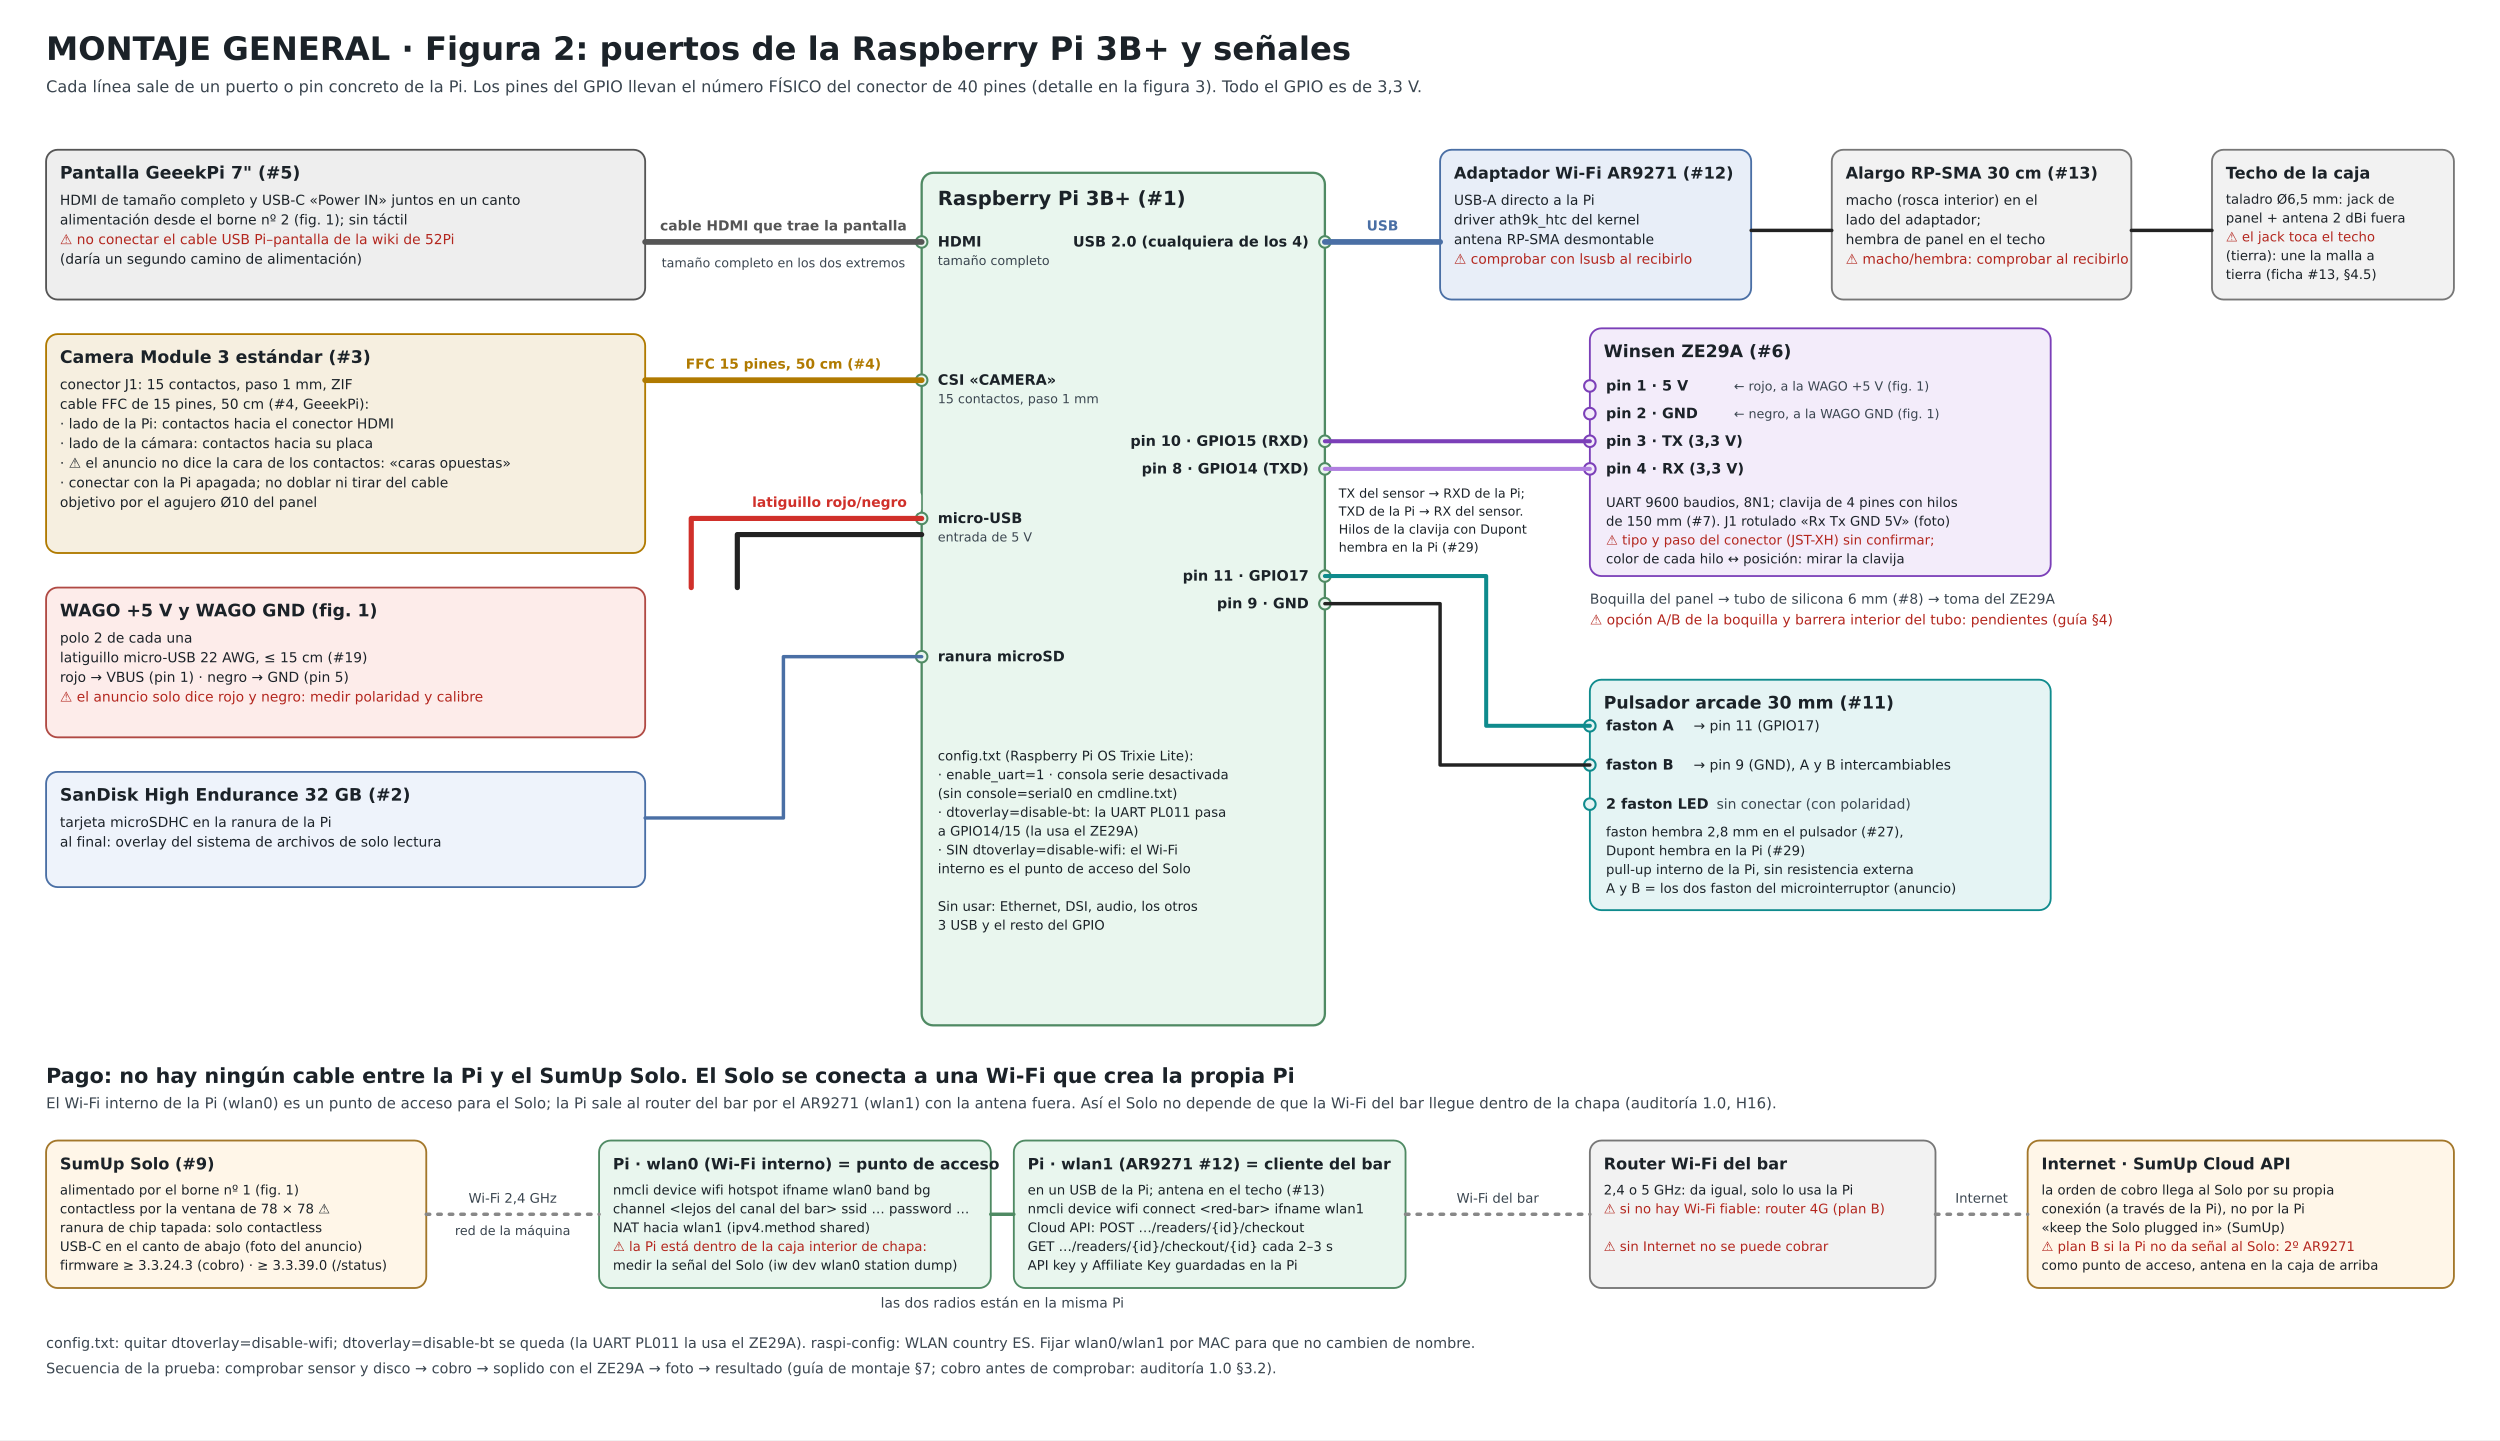
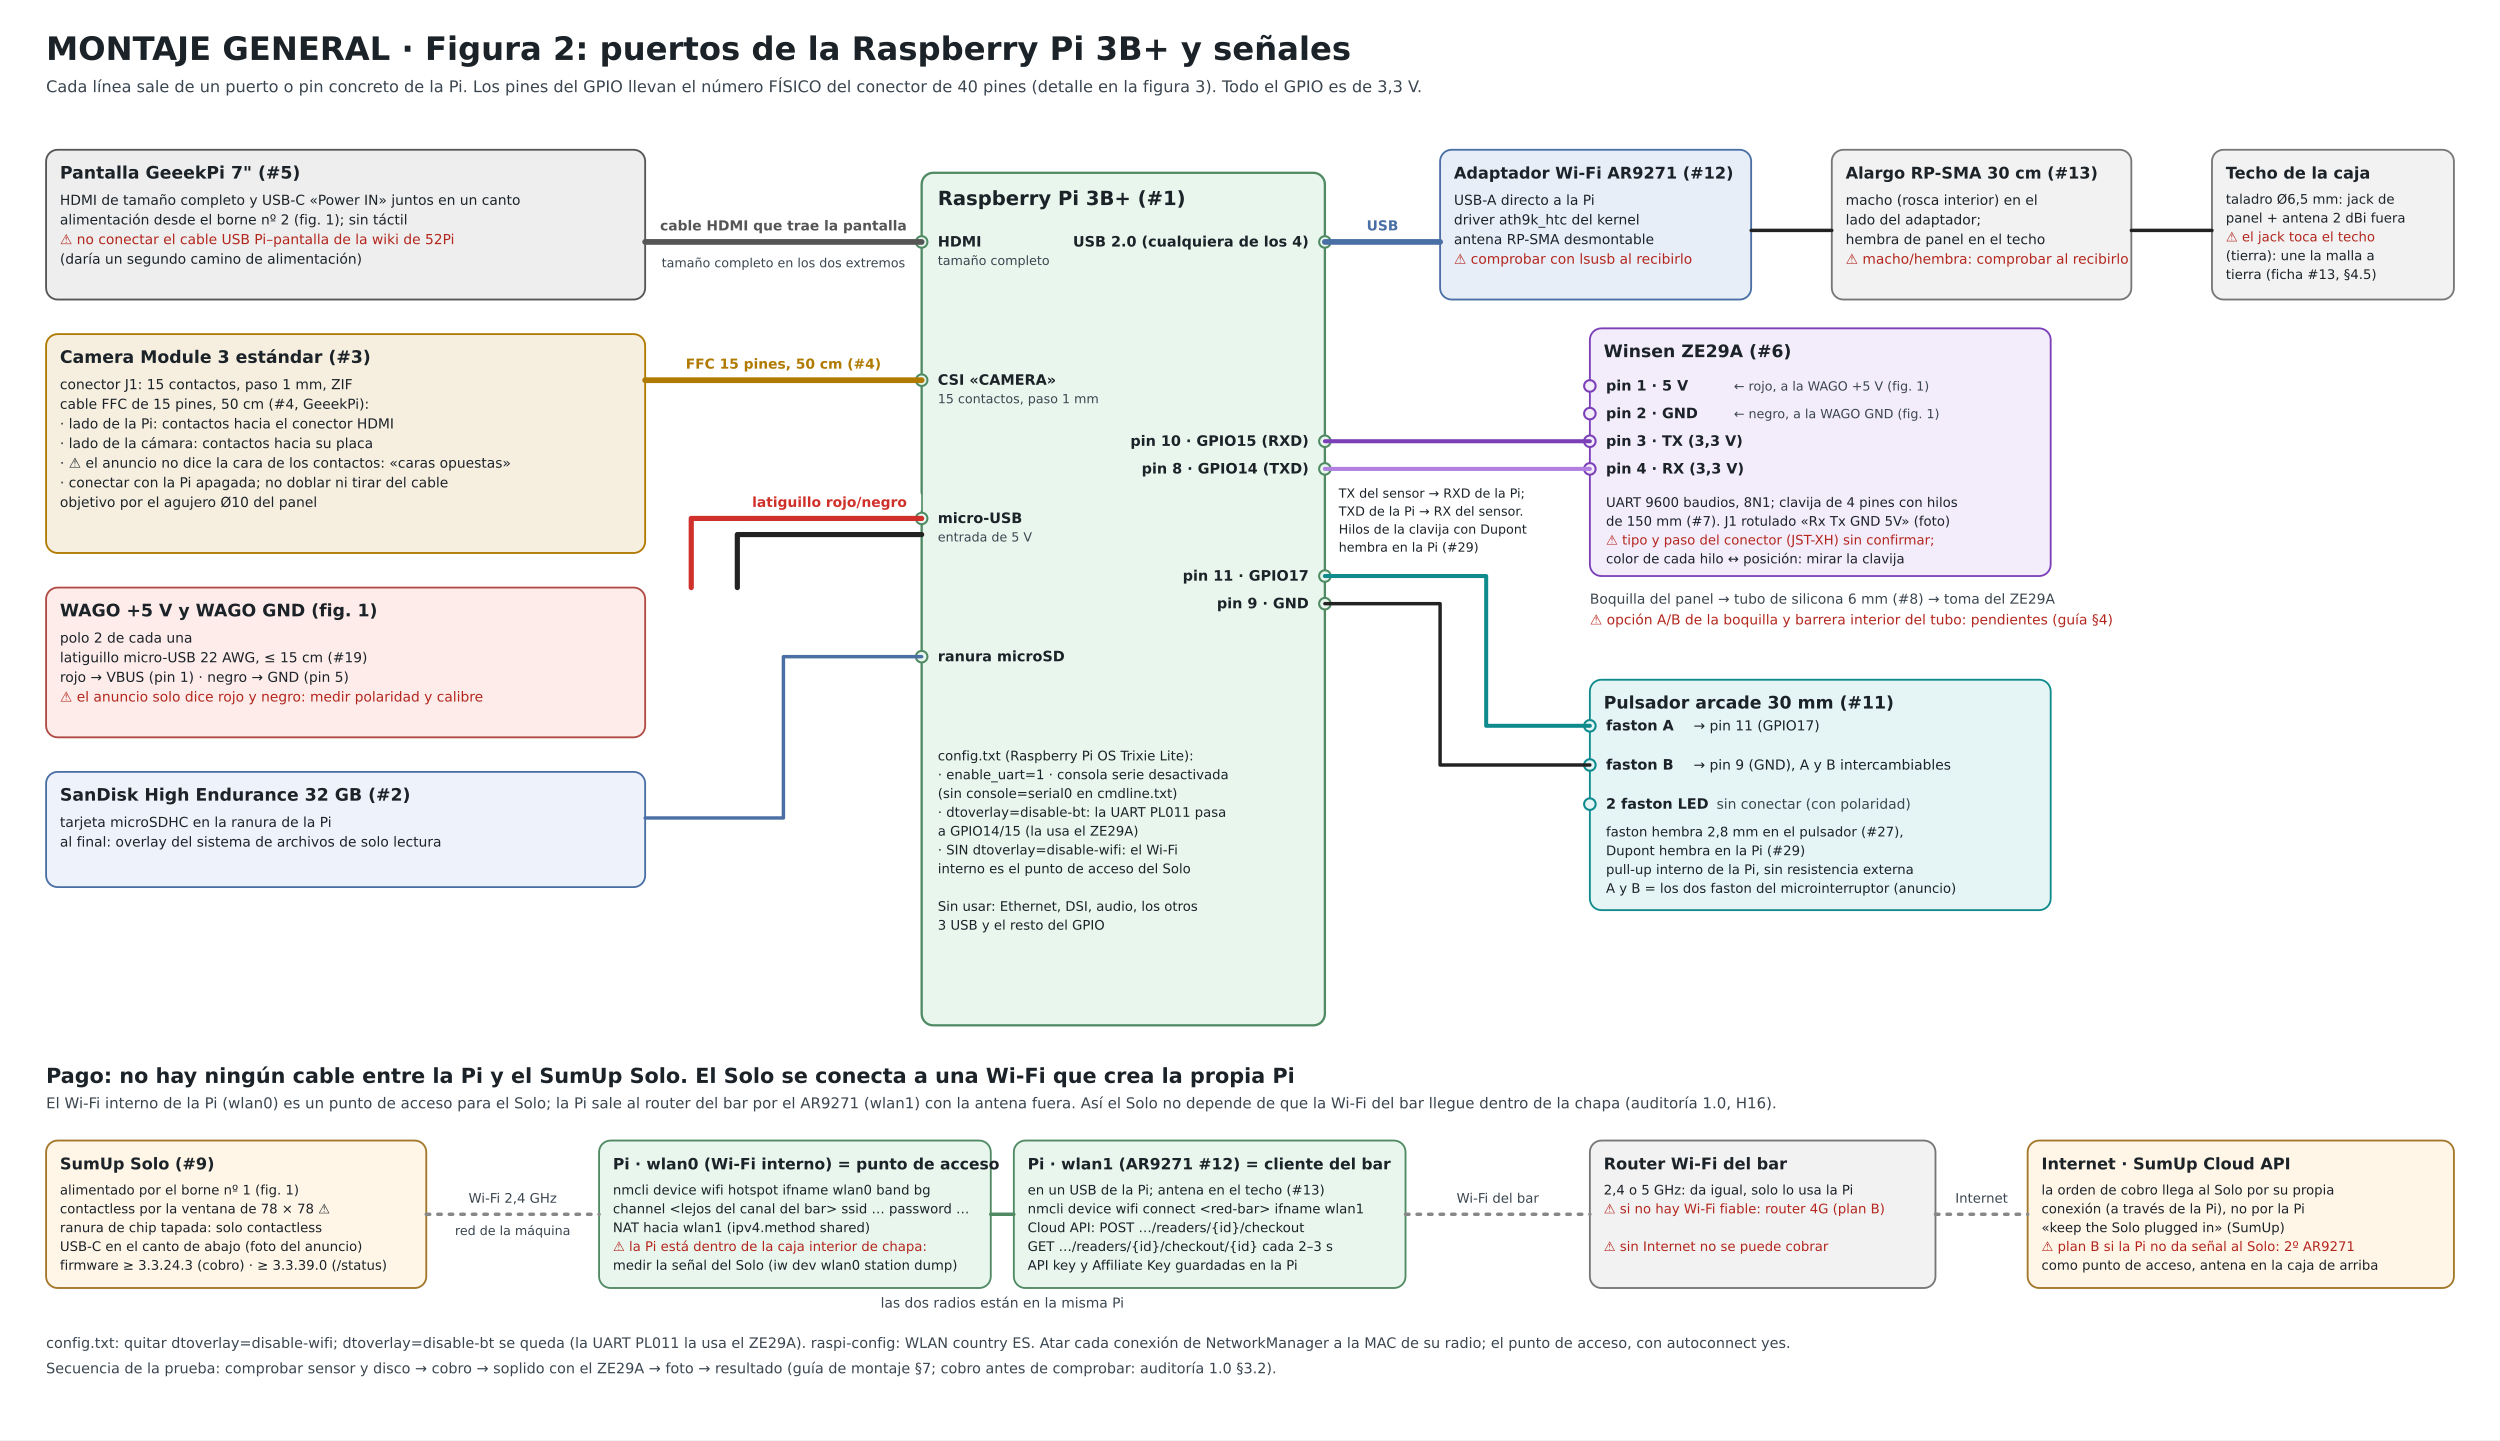
<svg xmlns="http://www.w3.org/2000/svg" width="2170" height="1250" viewBox="0 0 2170 1250">
  <rect x="0" y="0" width="2170" height="1250" fill="#ffffff" />
  <text x="40" y="52" font-family="'DejaVu Sans', Verdana, 'Segoe UI', Helvetica, Arial, sans-serif" font-size="28" font-weight="bold" text-anchor="start" fill="#1b2228">MONTAJE GENERAL · Figura 2: puertos de la Raspberry Pi 3B+ y señales</text>
  <text x="40" y="80" font-family="'DejaVu Sans', Verdana, 'Segoe UI', Helvetica, Arial, sans-serif" font-size="14" font-weight="normal" text-anchor="start" fill="#3a454f">Cada línea sale de un puerto o pin concreto de la Pi. Los pines del GPIO llevan el número FÍSICO del conector de 40 pines (detalle en la figura 3). Todo el GPIO es de 3,3 V.</text>
  <rect x="800" y="150" width="350" height="740" rx="10" fill="#e9f6ee" stroke="#4f8a63" stroke-width="2" />
  <text x="814" y="178" font-family="'DejaVu Sans', Verdana, 'Segoe UI', Helvetica, Arial, sans-serif" font-size="17" font-weight="bold" text-anchor="start" fill="#1b2228">Raspberry Pi 3B+ (#1)</text>
  <circle cx="800" cy="210" r="5" fill="#e9f6ee" stroke="#4f8a63" stroke-width="1.8" />
  <text x="814" y="214" font-family="'DejaVu Sans', Verdana, 'Segoe UI', Helvetica, Arial, sans-serif" font-size="12.5" font-weight="bold" text-anchor="start" fill="#1b2228">HDMI</text>
  <text x="814" y="230" font-family="'DejaVu Sans', Verdana, 'Segoe UI', Helvetica, Arial, sans-serif" font-size="11" font-weight="normal" text-anchor="start" fill="#3a454f">tamaño completo</text>
  <circle cx="800" cy="330" r="5" fill="#e9f6ee" stroke="#4f8a63" stroke-width="1.8" />
  <text x="814" y="334" font-family="'DejaVu Sans', Verdana, 'Segoe UI', Helvetica, Arial, sans-serif" font-size="12.5" font-weight="bold" text-anchor="start" fill="#1b2228">CSI «CAMERA»</text>
  <text x="814" y="350" font-family="'DejaVu Sans', Verdana, 'Segoe UI', Helvetica, Arial, sans-serif" font-size="11" font-weight="normal" text-anchor="start" fill="#3a454f">15 contactos, paso 1 mm</text>
  <circle cx="800" cy="450" r="5" fill="#e9f6ee" stroke="#4f8a63" stroke-width="1.8" />
  <text x="814" y="454" font-family="'DejaVu Sans', Verdana, 'Segoe UI', Helvetica, Arial, sans-serif" font-size="12.5" font-weight="bold" text-anchor="start" fill="#1b2228">micro-USB</text>
  <text x="814" y="470" font-family="'DejaVu Sans', Verdana, 'Segoe UI', Helvetica, Arial, sans-serif" font-size="11" font-weight="normal" text-anchor="start" fill="#3a454f">entrada de 5 V</text>
  <circle cx="800" cy="570" r="5" fill="#e9f6ee" stroke="#4f8a63" stroke-width="1.8" />
  <text x="814" y="574" font-family="'DejaVu Sans', Verdana, 'Segoe UI', Helvetica, Arial, sans-serif" font-size="12.5" font-weight="bold" text-anchor="start" fill="#1b2228">ranura microSD</text>
  <circle cx="1150" cy="210" r="5" fill="#e9f6ee" stroke="#4f8a63" stroke-width="1.8" />
  <text x="1136" y="214" font-family="'DejaVu Sans', Verdana, 'Segoe UI', Helvetica, Arial, sans-serif" font-size="12.5" font-weight="bold" text-anchor="end" fill="#1b2228">USB 2.0 (cualquiera de los 4)</text>
  <circle cx="1150" cy="383" r="5" fill="#e9f6ee" stroke="#4f8a63" stroke-width="1.8" />
  <text x="1136" y="387" font-family="'DejaVu Sans', Verdana, 'Segoe UI', Helvetica, Arial, sans-serif" font-size="12.5" font-weight="bold" text-anchor="end" fill="#1b2228">pin 10 · GPIO15 (RXD)</text>
  <circle cx="1150" cy="407" r="5" fill="#e9f6ee" stroke="#4f8a63" stroke-width="1.8" />
  <text x="1136" y="411" font-family="'DejaVu Sans', Verdana, 'Segoe UI', Helvetica, Arial, sans-serif" font-size="12.5" font-weight="bold" text-anchor="end" fill="#1b2228">pin 8 · GPIO14 (TXD)</text>
  <circle cx="1150" cy="500" r="5" fill="#e9f6ee" stroke="#4f8a63" stroke-width="1.8" />
  <text x="1136" y="504" font-family="'DejaVu Sans', Verdana, 'Segoe UI', Helvetica, Arial, sans-serif" font-size="12.5" font-weight="bold" text-anchor="end" fill="#1b2228">pin 11 · GPIO17</text>
  <circle cx="1150" cy="524" r="5" fill="#e9f6ee" stroke="#4f8a63" stroke-width="1.8" />
  <text x="1136" y="528" font-family="'DejaVu Sans', Verdana, 'Segoe UI', Helvetica, Arial, sans-serif" font-size="12.5" font-weight="bold" text-anchor="end" fill="#1b2228">pin 9 · GND</text>
  <text x="814" y="660.0" font-family="'DejaVu Sans', Verdana, 'Segoe UI', Helvetica, Arial, sans-serif" font-size="11.5" font-weight="normal" text-anchor="start" fill="#1b2228">config.txt (Raspberry Pi OS Trixie Lite):</text>
  <text x="814" y="676.33" font-family="'DejaVu Sans', Verdana, 'Segoe UI', Helvetica, Arial, sans-serif" font-size="11.5" font-weight="normal" text-anchor="start" fill="#1b2228">· enable_uart=1 · consola serie desactivada</text>
  <text x="814" y="692.66" font-family="'DejaVu Sans', Verdana, 'Segoe UI', Helvetica, Arial, sans-serif" font-size="11.5" font-weight="normal" text-anchor="start" fill="#1b2228">  (sin console=serial0 en cmdline.txt)</text>
  <text x="814" y="708.99" font-family="'DejaVu Sans', Verdana, 'Segoe UI', Helvetica, Arial, sans-serif" font-size="11.5" font-weight="normal" text-anchor="start" fill="#1b2228">· dtoverlay=disable-bt: la UART PL011 pasa</text>
  <text x="814" y="725.32" font-family="'DejaVu Sans', Verdana, 'Segoe UI', Helvetica, Arial, sans-serif" font-size="11.5" font-weight="normal" text-anchor="start" fill="#1b2228">  a GPIO14/15 (la usa el ZE29A)</text>
  <text x="814" y="741.65" font-family="'DejaVu Sans', Verdana, 'Segoe UI', Helvetica, Arial, sans-serif" font-size="11.5" font-weight="normal" text-anchor="start" fill="#1b2228">· SIN dtoverlay=disable-wifi: el Wi-Fi</text>
  <text x="814" y="757.98" font-family="'DejaVu Sans', Verdana, 'Segoe UI', Helvetica, Arial, sans-serif" font-size="11.5" font-weight="normal" text-anchor="start" fill="#1b2228">  interno es el punto de acceso del Solo</text>
  <text x="814" y="774.31" font-family="'DejaVu Sans', Verdana, 'Segoe UI', Helvetica, Arial, sans-serif" font-size="11.5" font-weight="normal" text-anchor="start" fill="#1b2228" />
  <text x="814" y="790.64" font-family="'DejaVu Sans', Verdana, 'Segoe UI', Helvetica, Arial, sans-serif" font-size="11.5" font-weight="normal" text-anchor="start" fill="#1b2228">Sin usar: Ethernet, DSI, audio, los otros</text>
  <text x="814" y="806.97" font-family="'DejaVu Sans', Verdana, 'Segoe UI', Helvetica, Arial, sans-serif" font-size="11.5" font-weight="normal" text-anchor="start" fill="#1b2228">3 USB y el resto del GPIO</text>
  <rect x="40" y="130" width="520" height="130" rx="10" fill="#eeeeee" stroke="#555555" stroke-width="1.6" />
  <text x="52" y="155" font-family="'DejaVu Sans', Verdana, 'Segoe UI', Helvetica, Arial, sans-serif" font-size="15" font-weight="bold" text-anchor="start" fill="#1b2228">Pantalla GeeekPi 7" (#5)</text>
  <text x="52" y="177.8" font-family="'DejaVu Sans', Verdana, 'Segoe UI', Helvetica, Arial, sans-serif" font-size="12" font-weight="normal" text-anchor="start" fill="#1b2228">HDMI de tamaño completo y USB-C «Power IN» juntos en un canto</text>
  <text x="52" y="194.84" font-family="'DejaVu Sans', Verdana, 'Segoe UI', Helvetica, Arial, sans-serif" font-size="12" font-weight="normal" text-anchor="start" fill="#1b2228">alimentación desde el borne nº 2 (fig. 1); sin táctil</text>
  <text x="52" y="211.88" font-family="'DejaVu Sans', Verdana, 'Segoe UI', Helvetica, Arial, sans-serif" font-size="12" font-weight="normal" text-anchor="start" fill="#b3261e">⚠ no conectar el cable USB Pi–pantalla de la wiki de 52Pi</text>
  <text x="52" y="228.92" font-family="'DejaVu Sans', Verdana, 'Segoe UI', Helvetica, Arial, sans-serif" font-size="12" font-weight="normal" text-anchor="start" fill="#1b2228">(daría un segundo camino de alimentación)</text>
  <path d="M560,210 L800,210" fill="none" stroke="#555555" stroke-width="5" stroke-linejoin="round" stroke-linecap="round" />
  <rect x="564.4" y="187.0" width="231.2" height="18" fill="#ffffff" opacity="0.92" rx="3" />
  <text x="680" y="200" font-family="'DejaVu Sans', Verdana, 'Segoe UI', Helvetica, Arial, sans-serif" font-size="12" font-weight="bold" text-anchor="middle" fill="#555555">cable HDMI que trae la pantalla</text>
  <text x="680" y="232" font-family="'DejaVu Sans', Verdana, 'Segoe UI', Helvetica, Arial, sans-serif" font-size="11" font-weight="normal" text-anchor="middle" fill="#3a454f">tamaño completo en los dos extremos</text>
  <rect x="40" y="290" width="520" height="190" rx="10" fill="#f6efe0" stroke="#b07a00" stroke-width="1.6" />
  <text x="52" y="315" font-family="'DejaVu Sans', Verdana, 'Segoe UI', Helvetica, Arial, sans-serif" font-size="15" font-weight="bold" text-anchor="start" fill="#1b2228">Camera Module 3 estándar (#3)</text>
  <text x="52" y="337.8" font-family="'DejaVu Sans', Verdana, 'Segoe UI', Helvetica, Arial, sans-serif" font-size="12" font-weight="normal" text-anchor="start" fill="#1b2228">conector J1: 15 contactos, paso 1 mm, ZIF</text>
  <text x="52" y="354.84" font-family="'DejaVu Sans', Verdana, 'Segoe UI', Helvetica, Arial, sans-serif" font-size="12" font-weight="normal" text-anchor="start" fill="#1b2228">cable FFC de 15 pines, 50 cm (#4, GeeekPi):</text>
  <text x="52" y="371.88" font-family="'DejaVu Sans', Verdana, 'Segoe UI', Helvetica, Arial, sans-serif" font-size="12" font-weight="normal" text-anchor="start" fill="#1b2228">· lado de la Pi: contactos hacia el conector HDMI</text>
  <text x="52" y="388.92" font-family="'DejaVu Sans', Verdana, 'Segoe UI', Helvetica, Arial, sans-serif" font-size="12" font-weight="normal" text-anchor="start" fill="#1b2228">· lado de la cámara: contactos hacia su placa</text>
  <text x="52" y="405.96" font-family="'DejaVu Sans', Verdana, 'Segoe UI', Helvetica, Arial, sans-serif" font-size="12" font-weight="normal" text-anchor="start" fill="#1b2228">· ⚠ el anuncio no dice la cara de los contactos: «caras opuestas»</text>
  <text x="52" y="423.0" font-family="'DejaVu Sans', Verdana, 'Segoe UI', Helvetica, Arial, sans-serif" font-size="12" font-weight="normal" text-anchor="start" fill="#1b2228">· conectar con la Pi apagada; no doblar ni tirar del cable</text>
  <text x="52" y="440.04" font-family="'DejaVu Sans', Verdana, 'Segoe UI', Helvetica, Arial, sans-serif" font-size="12" font-weight="normal" text-anchor="start" fill="#1b2228">objetivo por el agujero Ø10 del panel</text>
  <path d="M560,330 L800,330" fill="none" stroke="#b07a00" stroke-width="5" stroke-linejoin="round" stroke-linecap="round" />
  <rect x="589.6" y="307.0" width="180.8" height="18" fill="#ffffff" opacity="0.92" rx="3" />
  <text x="680" y="320" font-family="'DejaVu Sans', Verdana, 'Segoe UI', Helvetica, Arial, sans-serif" font-size="12" font-weight="bold" text-anchor="middle" fill="#b07a00">FFC 15 pines, 50 cm (#4)</text>
  <rect x="40" y="510" width="520" height="130" rx="10" fill="#fdecea" stroke="#b04a44" stroke-width="1.6" />
  <text x="52" y="535" font-family="'DejaVu Sans', Verdana, 'Segoe UI', Helvetica, Arial, sans-serif" font-size="15" font-weight="bold" text-anchor="start" fill="#1b2228">WAGO +5 V y WAGO GND (fig. 1)</text>
  <text x="52" y="557.8" font-family="'DejaVu Sans', Verdana, 'Segoe UI', Helvetica, Arial, sans-serif" font-size="12" font-weight="normal" text-anchor="start" fill="#1b2228">polo 2 de cada una</text>
  <text x="52" y="574.84" font-family="'DejaVu Sans', Verdana, 'Segoe UI', Helvetica, Arial, sans-serif" font-size="12" font-weight="normal" text-anchor="start" fill="#1b2228">latiguillo micro-USB 22 AWG, ≤ 15 cm (#19)</text>
  <text x="52" y="591.88" font-family="'DejaVu Sans', Verdana, 'Segoe UI', Helvetica, Arial, sans-serif" font-size="12" font-weight="normal" text-anchor="start" fill="#1b2228">rojo → VBUS (pin 1) · negro → GND (pin 5)</text>
  <text x="52" y="608.92" font-family="'DejaVu Sans', Verdana, 'Segoe UI', Helvetica, Arial, sans-serif" font-size="12" font-weight="normal" text-anchor="start" fill="#b3261e">⚠ el anuncio solo dice rojo y negro: medir polaridad y calibre</text>
  <path d="M600,510 L600,450 L800,450" fill="none" stroke="#d0302a" stroke-width="4.5" stroke-linejoin="round" stroke-linecap="round" />
  <path d="M640,510 L640,464 L800,464" fill="none" stroke="#222222" stroke-width="4.5" stroke-linejoin="round" stroke-linecap="round" />
  <rect x="640.4" y="427.0" width="159.2" height="18" fill="#ffffff" opacity="0.92" rx="3" />
  <text x="720" y="440" font-family="'DejaVu Sans', Verdana, 'Segoe UI', Helvetica, Arial, sans-serif" font-size="12" font-weight="bold" text-anchor="middle" fill="#d0302a">latiguillo rojo/negro</text>
  <rect x="40" y="670" width="520" height="100" rx="10" fill="#eef3fb" stroke="#4a6fa5" stroke-width="1.6" />
  <text x="52" y="695" font-family="'DejaVu Sans', Verdana, 'Segoe UI', Helvetica, Arial, sans-serif" font-size="15" font-weight="bold" text-anchor="start" fill="#1b2228">SanDisk High Endurance 32 GB (#2)</text>
  <text x="52" y="717.8" font-family="'DejaVu Sans', Verdana, 'Segoe UI', Helvetica, Arial, sans-serif" font-size="12" font-weight="normal" text-anchor="start" fill="#1b2228">tarjeta microSDHC en la ranura de la Pi</text>
  <text x="52" y="734.84" font-family="'DejaVu Sans', Verdana, 'Segoe UI', Helvetica, Arial, sans-serif" font-size="12" font-weight="normal" text-anchor="start" fill="#1b2228">al final: overlay del sistema de archivos de solo lectura</text>
  <path d="M560,710 L680,710 L680,570 L800,570" fill="none" stroke="#4a6fa5" stroke-width="3" stroke-linejoin="round" stroke-linecap="round" />
  <rect x="1250" y="130" width="270" height="130" rx="10" fill="#e8eef8" stroke="#4a6fa5" stroke-width="1.6" />
  <text x="1262" y="155" font-family="'DejaVu Sans', Verdana, 'Segoe UI', Helvetica, Arial, sans-serif" font-size="14" font-weight="bold" text-anchor="start" fill="#1b2228">Adaptador Wi-Fi AR9271 (#12)</text>
  <text x="1262" y="177.8" font-family="'DejaVu Sans', Verdana, 'Segoe UI', Helvetica, Arial, sans-serif" font-size="12" font-weight="normal" text-anchor="start" fill="#1b2228">USB-A directo a la Pi</text>
  <text x="1262" y="194.84" font-family="'DejaVu Sans', Verdana, 'Segoe UI', Helvetica, Arial, sans-serif" font-size="12" font-weight="normal" text-anchor="start" fill="#1b2228">driver ath9k_htc del kernel</text>
  <text x="1262" y="211.88" font-family="'DejaVu Sans', Verdana, 'Segoe UI', Helvetica, Arial, sans-serif" font-size="12" font-weight="normal" text-anchor="start" fill="#1b2228">antena RP-SMA desmontable</text>
  <text x="1262" y="228.92" font-family="'DejaVu Sans', Verdana, 'Segoe UI', Helvetica, Arial, sans-serif" font-size="12" font-weight="normal" text-anchor="start" fill="#b3261e">⚠ comprobar con lsusb al recibirlo</text>
  <path d="M1150,210 L1250,210" fill="none" stroke="#4a6fa5" stroke-width="5" stroke-linejoin="round" stroke-linecap="round" />
  <rect x="1185.2" y="187.0" width="29.6" height="18" fill="#ffffff" opacity="0.92" rx="3" />
  <text x="1200" y="200" font-family="'DejaVu Sans', Verdana, 'Segoe UI', Helvetica, Arial, sans-serif" font-size="12" font-weight="bold" text-anchor="middle" fill="#4a6fa5">USB</text>
  <rect x="1590" y="130" width="260" height="130" rx="10" fill="#f2f2f2" stroke="#777777" stroke-width="1.6" />
  <text x="1602" y="155" font-family="'DejaVu Sans', Verdana, 'Segoe UI', Helvetica, Arial, sans-serif" font-size="14" font-weight="bold" text-anchor="start" fill="#1b2228">Alargo RP-SMA 30 cm (#13)</text>
  <text x="1602" y="177.8" font-family="'DejaVu Sans', Verdana, 'Segoe UI', Helvetica, Arial, sans-serif" font-size="12" font-weight="normal" text-anchor="start" fill="#1b2228">macho (rosca interior) en el</text>
  <text x="1602" y="194.84" font-family="'DejaVu Sans', Verdana, 'Segoe UI', Helvetica, Arial, sans-serif" font-size="12" font-weight="normal" text-anchor="start" fill="#1b2228">lado del adaptador;</text>
  <text x="1602" y="211.88" font-family="'DejaVu Sans', Verdana, 'Segoe UI', Helvetica, Arial, sans-serif" font-size="12" font-weight="normal" text-anchor="start" fill="#1b2228">hembra de panel en el techo</text>
  <text x="1602" y="228.92" font-family="'DejaVu Sans', Verdana, 'Segoe UI', Helvetica, Arial, sans-serif" font-size="12" font-weight="normal" text-anchor="start" fill="#b3261e">⚠ macho/hembra: comprobar al recibirlo</text>
  <path d="M1520,200 L1590,200" fill="none" stroke="#222222" stroke-width="3" stroke-linejoin="round" stroke-linecap="round" />
  <rect x="1920" y="130" width="210" height="130" rx="10" fill="#f2f2f2" stroke="#777777" stroke-width="1.6" />
  <text x="1932" y="155" font-family="'DejaVu Sans', Verdana, 'Segoe UI', Helvetica, Arial, sans-serif" font-size="14" font-weight="bold" text-anchor="start" fill="#1b2228">Techo de la caja</text>
  <text x="1932" y="176.85" font-family="'DejaVu Sans', Verdana, 'Segoe UI', Helvetica, Arial, sans-serif" font-size="11.5" font-weight="normal" text-anchor="start" fill="#1b2228">taladro Ø6,5 mm: jack de</text>
  <text x="1932" y="193.18" font-family="'DejaVu Sans', Verdana, 'Segoe UI', Helvetica, Arial, sans-serif" font-size="11.5" font-weight="normal" text-anchor="start" fill="#1b2228">panel + antena 2 dBi fuera</text>
  <text x="1932" y="209.51" font-family="'DejaVu Sans', Verdana, 'Segoe UI', Helvetica, Arial, sans-serif" font-size="11.5" font-weight="normal" text-anchor="start" fill="#b3261e">⚠ el jack toca el techo</text>
  <text x="1932" y="225.84" font-family="'DejaVu Sans', Verdana, 'Segoe UI', Helvetica, Arial, sans-serif" font-size="11.5" font-weight="normal" text-anchor="start" fill="#1b2228">(tierra): une la malla a</text>
  <text x="1932" y="242.17" font-family="'DejaVu Sans', Verdana, 'Segoe UI', Helvetica, Arial, sans-serif" font-size="11.5" font-weight="normal" text-anchor="start" fill="#1b2228">tierra (ficha #13, §4.5)</text>
  <path d="M1850,200 L1920,200" fill="none" stroke="#222222" stroke-width="3" stroke-linejoin="round" stroke-linecap="round" />
  <rect x="1380" y="285" width="400" height="215" rx="10" fill="#f3ecfa" stroke="#7b3fb8" stroke-width="1.6" />
  <text x="1392" y="310" font-family="'DejaVu Sans', Verdana, 'Segoe UI', Helvetica, Arial, sans-serif" font-size="15" font-weight="bold" text-anchor="start" fill="#1b2228">Winsen ZE29A (#6)</text>
  <circle cx="1380" cy="335" r="5" fill="#f3ecfa" stroke="#7b3fb8" stroke-width="1.8" />
  <text x="1394" y="339" font-family="'DejaVu Sans', Verdana, 'Segoe UI', Helvetica, Arial, sans-serif" font-size="12.5" font-weight="bold" text-anchor="start" fill="#1b2228">pin 1 · 5 V</text>
  <text x="1505" y="339" font-family="'DejaVu Sans', Verdana, 'Segoe UI', Helvetica, Arial, sans-serif" font-size="11" font-weight="normal" text-anchor="start" fill="#3a454f">← rojo, a la WAGO +5 V (fig. 1)</text>
  <circle cx="1380" cy="359" r="5" fill="#f3ecfa" stroke="#7b3fb8" stroke-width="1.8" />
  <text x="1394" y="363" font-family="'DejaVu Sans', Verdana, 'Segoe UI', Helvetica, Arial, sans-serif" font-size="12.5" font-weight="bold" text-anchor="start" fill="#1b2228">pin 2 · GND</text>
  <text x="1505" y="363" font-family="'DejaVu Sans', Verdana, 'Segoe UI', Helvetica, Arial, sans-serif" font-size="11" font-weight="normal" text-anchor="start" fill="#3a454f">← negro, a la WAGO GND (fig. 1)</text>
  <circle cx="1380" cy="383" r="5" fill="#f3ecfa" stroke="#7b3fb8" stroke-width="1.8" />
  <text x="1394" y="387" font-family="'DejaVu Sans', Verdana, 'Segoe UI', Helvetica, Arial, sans-serif" font-size="12.5" font-weight="bold" text-anchor="start" fill="#1b2228">pin 3 · TX (3,3 V)</text>
  <circle cx="1380" cy="407" r="5" fill="#f3ecfa" stroke="#7b3fb8" stroke-width="1.8" />
  <text x="1394" y="411" font-family="'DejaVu Sans', Verdana, 'Segoe UI', Helvetica, Arial, sans-serif" font-size="12.5" font-weight="bold" text-anchor="start" fill="#1b2228">pin 4 · RX (3,3 V)</text>
  <text x="1394" y="440.0" font-family="'DejaVu Sans', Verdana, 'Segoe UI', Helvetica, Arial, sans-serif" font-size="11.5" font-weight="normal" text-anchor="start" fill="#1b2228">UART 9600 baudios, 8N1; clavija de 4 pines con hilos</text>
  <text x="1394" y="456.33" font-family="'DejaVu Sans', Verdana, 'Segoe UI', Helvetica, Arial, sans-serif" font-size="11.5" font-weight="normal" text-anchor="start" fill="#1b2228">de 150 mm (#7). J1 rotulado «Rx Tx GND 5V» (foto)</text>
  <text x="1394" y="472.66" font-family="'DejaVu Sans', Verdana, 'Segoe UI', Helvetica, Arial, sans-serif" font-size="11.5" font-weight="normal" text-anchor="start" fill="#b3261e">⚠ tipo y paso del conector (JST-XH) sin confirmar;</text>
  <text x="1394" y="488.99" font-family="'DejaVu Sans', Verdana, 'Segoe UI', Helvetica, Arial, sans-serif" font-size="11.5" font-weight="normal" text-anchor="start" fill="#1b2228">color de cada hilo ↔ posición: mirar la clavija</text>
  <path d="M1150,383 L1380,383" fill="none" stroke="#7b3fb8" stroke-width="3.5" stroke-linejoin="round" stroke-linecap="round" />
  <path d="M1150,407 L1380,407" fill="none" stroke="#b07fe0" stroke-width="3.5" stroke-linejoin="round" stroke-linecap="round" />
  <text x="1162" y="432.0" font-family="'DejaVu Sans', Verdana, 'Segoe UI', Helvetica, Arial, sans-serif" font-size="11" font-weight="normal" text-anchor="start" fill="#1b2228">TX del sensor → RXD de la Pi;</text>
  <text x="1162" y="447.62" font-family="'DejaVu Sans', Verdana, 'Segoe UI', Helvetica, Arial, sans-serif" font-size="11" font-weight="normal" text-anchor="start" fill="#1b2228">TXD de la Pi → RX del sensor.</text>
  <text x="1162" y="463.24" font-family="'DejaVu Sans', Verdana, 'Segoe UI', Helvetica, Arial, sans-serif" font-size="11" font-weight="normal" text-anchor="start" fill="#1b2228">Hilos de la clavija con Dupont</text>
  <text x="1162" y="478.86" font-family="'DejaVu Sans', Verdana, 'Segoe UI', Helvetica, Arial, sans-serif" font-size="11" font-weight="normal" text-anchor="start" fill="#1b2228">hembra en la Pi (#29)</text>
  <text x="1380" y="524" font-family="'DejaVu Sans', Verdana, 'Segoe UI', Helvetica, Arial, sans-serif" font-size="12" font-weight="normal" text-anchor="start" fill="#3a454f">Boquilla del panel → tubo de silicona 6 mm (#8) → toma del ZE29A</text>
  <text x="1380" y="542" font-family="'DejaVu Sans', Verdana, 'Segoe UI', Helvetica, Arial, sans-serif" font-size="12" font-weight="normal" text-anchor="start" fill="#b3261e">⚠ opción A/B de la boquilla y barrera interior del tubo: pendientes (guía §4)</text>
  <rect x="1380" y="590" width="400" height="200" rx="10" fill="#e5f4f4" stroke="#0f8b8d" stroke-width="1.6" />
  <text x="1392" y="615" font-family="'DejaVu Sans', Verdana, 'Segoe UI', Helvetica, Arial, sans-serif" font-size="15" font-weight="bold" text-anchor="start" fill="#1b2228">Pulsador arcade 30 mm (#11)</text>
  <circle cx="1380" cy="630" r="5" fill="#e5f4f4" stroke="#0f8b8d" stroke-width="1.8" />
  <text x="1394" y="634" font-family="'DejaVu Sans', Verdana, 'Segoe UI', Helvetica, Arial, sans-serif" font-size="12.5" font-weight="bold" text-anchor="start" fill="#1b2228">faston A</text>
  <circle cx="1380" cy="664" r="5" fill="#e5f4f4" stroke="#0f8b8d" stroke-width="1.8" />
  <text x="1394" y="668" font-family="'DejaVu Sans', Verdana, 'Segoe UI', Helvetica, Arial, sans-serif" font-size="12.5" font-weight="bold" text-anchor="start" fill="#1b2228">faston B</text>
  <circle cx="1380" cy="698" r="5" fill="#e5f4f4" stroke="#0f8b8d" stroke-width="1.8" />
  <text x="1394" y="702" font-family="'DejaVu Sans', Verdana, 'Segoe UI', Helvetica, Arial, sans-serif" font-size="12.5" font-weight="bold" text-anchor="start" fill="#1b2228">2 faston LED</text>
  <text x="1470" y="634" font-family="'DejaVu Sans', Verdana, 'Segoe UI', Helvetica, Arial, sans-serif" font-size="12" font-weight="normal" text-anchor="start" fill="#1b2228">→ pin 11 (GPIO17)</text>
  <text x="1470" y="668" font-family="'DejaVu Sans', Verdana, 'Segoe UI', Helvetica, Arial, sans-serif" font-size="12" font-weight="normal" text-anchor="start" fill="#1b2228">→ pin 9 (GND), A y B intercambiables</text>
  <text x="1490" y="702" font-family="'DejaVu Sans', Verdana, 'Segoe UI', Helvetica, Arial, sans-serif" font-size="12" font-weight="normal" text-anchor="start" fill="#3a454f">sin conectar (con polaridad)</text>
  <text x="1394" y="726.0" font-family="'DejaVu Sans', Verdana, 'Segoe UI', Helvetica, Arial, sans-serif" font-size="11.5" font-weight="normal" text-anchor="start" fill="#1b2228">faston hembra 2,8 mm en el pulsador (#27),</text>
  <text x="1394" y="742.33" font-family="'DejaVu Sans', Verdana, 'Segoe UI', Helvetica, Arial, sans-serif" font-size="11.5" font-weight="normal" text-anchor="start" fill="#1b2228">Dupont hembra en la Pi (#29)</text>
  <text x="1394" y="758.66" font-family="'DejaVu Sans', Verdana, 'Segoe UI', Helvetica, Arial, sans-serif" font-size="11.5" font-weight="normal" text-anchor="start" fill="#1b2228">pull-up interno de la Pi, sin resistencia externa</text>
  <text x="1394" y="774.99" font-family="'DejaVu Sans', Verdana, 'Segoe UI', Helvetica, Arial, sans-serif" font-size="11.5" font-weight="normal" text-anchor="start" fill="#1b2228">A y B = los dos faston del microinterruptor (anuncio)</text>
  <path d="M1150,500 L1290,500 L1290,630 L1380,630" fill="none" stroke="#0f8b8d" stroke-width="3.5" stroke-linejoin="round" stroke-linecap="round" />
  <path d="M1150,524 L1250,524 L1250,664 L1380,664" fill="none" stroke="#222222" stroke-width="3" stroke-linejoin="round" stroke-linecap="round" />
  <text x="40" y="940" font-family="'DejaVu Sans', Verdana, 'Segoe UI', Helvetica, Arial, sans-serif" font-size="18" font-weight="bold" text-anchor="start" fill="#1b2228">Pago: no hay ningún cable entre la Pi y el SumUp Solo. El Solo se conecta a una Wi-Fi que crea la propia Pi</text>
  <text x="40" y="962" font-family="'DejaVu Sans', Verdana, 'Segoe UI', Helvetica, Arial, sans-serif" font-size="13" font-weight="normal" text-anchor="start" fill="#3a454f">El Wi-Fi interno de la Pi (wlan0) es un punto de acceso para el Solo; la Pi sale al router del bar por el AR9271 (wlan1) con la antena fuera. Así el Solo no depende de que la Wi-Fi del bar llegue dentro de la chapa (auditoría 1.0, H16).</text>
  <rect x="40" y="990" width="330" height="128" rx="10" fill="#fff6e8" stroke="#a3772a" stroke-width="1.6" />
  <text x="52" y="1015" font-family="'DejaVu Sans', Verdana, 'Segoe UI', Helvetica, Arial, sans-serif" font-size="14" font-weight="bold" text-anchor="start" fill="#1b2228">SumUp Solo (#9)</text>
  <text x="52" y="1036.85" font-family="'DejaVu Sans', Verdana, 'Segoe UI', Helvetica, Arial, sans-serif" font-size="11.5" font-weight="normal" text-anchor="start" fill="#1b2228">alimentado por el borne nº 1 (fig. 1)</text>
  <text x="52" y="1053.18" font-family="'DejaVu Sans', Verdana, 'Segoe UI', Helvetica, Arial, sans-serif" font-size="11.5" font-weight="normal" text-anchor="start" fill="#1b2228">contactless por la ventana de 78 × 78 ⚠</text>
  <text x="52" y="1069.51" font-family="'DejaVu Sans', Verdana, 'Segoe UI', Helvetica, Arial, sans-serif" font-size="11.5" font-weight="normal" text-anchor="start" fill="#1b2228">ranura de chip tapada: solo contactless</text>
  <text x="52" y="1085.84" font-family="'DejaVu Sans', Verdana, 'Segoe UI', Helvetica, Arial, sans-serif" font-size="11.5" font-weight="normal" text-anchor="start" fill="#1b2228">USB-C en el canto de abajo (foto del anuncio)</text>
  <text x="52" y="1102.17" font-family="'DejaVu Sans', Verdana, 'Segoe UI', Helvetica, Arial, sans-serif" font-size="11.5" font-weight="normal" text-anchor="start" fill="#1b2228">firmware ≥ 3.3.24.3 (cobro) · ≥ 3.3.39.0 (/status)</text>
  <rect x="520" y="990" width="340" height="128" rx="10" fill="#e9f6ee" stroke="#4f8a63" stroke-width="1.6" />
  <text x="532" y="1015" font-family="'DejaVu Sans', Verdana, 'Segoe UI', Helvetica, Arial, sans-serif" font-size="13.5" font-weight="bold" text-anchor="start" fill="#1b2228">Pi · wlan0 (Wi-Fi interno) = punto de acceso</text>
  <text x="532" y="1036.85" font-family="'DejaVu Sans', Verdana, 'Segoe UI', Helvetica, Arial, sans-serif" font-size="11.5" font-weight="normal" text-anchor="start" fill="#1b2228">nmcli device wifi hotspot ifname wlan0 band bg</text>
  <text x="532" y="1053.18" font-family="'DejaVu Sans', Verdana, 'Segoe UI', Helvetica, Arial, sans-serif" font-size="11.5" font-weight="normal" text-anchor="start" fill="#1b2228">  channel &lt;lejos del canal del bar&gt; ssid … password …</text>
  <text x="532" y="1069.51" font-family="'DejaVu Sans', Verdana, 'Segoe UI', Helvetica, Arial, sans-serif" font-size="11.5" font-weight="normal" text-anchor="start" fill="#1b2228">NAT hacia wlan1 (ipv4.method shared)</text>
  <text x="532" y="1085.84" font-family="'DejaVu Sans', Verdana, 'Segoe UI', Helvetica, Arial, sans-serif" font-size="11.5" font-weight="normal" text-anchor="start" fill="#b3261e">⚠ la Pi está dentro de la caja interior de chapa:</text>
  <text x="532" y="1102.17" font-family="'DejaVu Sans', Verdana, 'Segoe UI', Helvetica, Arial, sans-serif" font-size="11.5" font-weight="normal" text-anchor="start" fill="#1b2228">medir la señal del Solo (iw dev wlan0 station dump)</text>
  <rect x="880" y="990" width="340" height="128" rx="10" fill="#e9f6ee" stroke="#4f8a63" stroke-width="1.6" />
  <text x="892" y="1015" font-family="'DejaVu Sans', Verdana, 'Segoe UI', Helvetica, Arial, sans-serif" font-size="13.5" font-weight="bold" text-anchor="start" fill="#1b2228">Pi · wlan1 (AR9271 #12) = cliente del bar</text>
  <text x="892" y="1036.85" font-family="'DejaVu Sans', Verdana, 'Segoe UI', Helvetica, Arial, sans-serif" font-size="11.5" font-weight="normal" text-anchor="start" fill="#1b2228">en un USB de la Pi; antena en el techo (#13)</text>
  <text x="892" y="1053.18" font-family="'DejaVu Sans', Verdana, 'Segoe UI', Helvetica, Arial, sans-serif" font-size="11.5" font-weight="normal" text-anchor="start" fill="#1b2228">nmcli device wifi connect &lt;red-bar&gt; ifname wlan1</text>
  <text x="892" y="1069.51" font-family="'DejaVu Sans', Verdana, 'Segoe UI', Helvetica, Arial, sans-serif" font-size="11.5" font-weight="normal" text-anchor="start" fill="#1b2228">Cloud API: POST …/readers/{id}/checkout</text>
  <text x="892" y="1085.84" font-family="'DejaVu Sans', Verdana, 'Segoe UI', Helvetica, Arial, sans-serif" font-size="11.5" font-weight="normal" text-anchor="start" fill="#1b2228">  GET …/readers/{id}/checkout/{id} cada 2–3 s</text>
  <text x="892" y="1102.17" font-family="'DejaVu Sans', Verdana, 'Segoe UI', Helvetica, Arial, sans-serif" font-size="11.5" font-weight="normal" text-anchor="start" fill="#1b2228">API key y Affiliate Key guardadas en la Pi</text>
  <rect x="1380" y="990" width="300" height="128" rx="10" fill="#f2f2f2" stroke="#777777" stroke-width="1.6" />
  <text x="1392" y="1015" font-family="'DejaVu Sans', Verdana, 'Segoe UI', Helvetica, Arial, sans-serif" font-size="14" font-weight="bold" text-anchor="start" fill="#1b2228">Router Wi-Fi del bar</text>
  <text x="1392" y="1036.85" font-family="'DejaVu Sans', Verdana, 'Segoe UI', Helvetica, Arial, sans-serif" font-size="11.5" font-weight="normal" text-anchor="start" fill="#1b2228">2,4 o 5 GHz: da igual, solo lo usa la Pi</text>
  <text x="1392" y="1053.18" font-family="'DejaVu Sans', Verdana, 'Segoe UI', Helvetica, Arial, sans-serif" font-size="11.5" font-weight="normal" text-anchor="start" fill="#b3261e">⚠ si no hay Wi-Fi fiable: router 4G (plan B)</text>
  <text x="1392" y="1069.51" font-family="'DejaVu Sans', Verdana, 'Segoe UI', Helvetica, Arial, sans-serif" font-size="11.5" font-weight="normal" text-anchor="start" fill="#1b2228" />
  <text x="1392" y="1085.84" font-family="'DejaVu Sans', Verdana, 'Segoe UI', Helvetica, Arial, sans-serif" font-size="11.5" font-weight="normal" text-anchor="start" fill="#b3261e">⚠ sin Internet no se puede cobrar</text>
  <rect x="1760" y="990" width="370" height="128" rx="10" fill="#fff6e8" stroke="#a3772a" stroke-width="1.6" />
  <text x="1772" y="1015" font-family="'DejaVu Sans', Verdana, 'Segoe UI', Helvetica, Arial, sans-serif" font-size="14" font-weight="bold" text-anchor="start" fill="#1b2228">Internet · SumUp Cloud API</text>
  <text x="1772" y="1036.85" font-family="'DejaVu Sans', Verdana, 'Segoe UI', Helvetica, Arial, sans-serif" font-size="11.5" font-weight="normal" text-anchor="start" fill="#1b2228">la orden de cobro llega al Solo por su propia</text>
  <text x="1772" y="1053.18" font-family="'DejaVu Sans', Verdana, 'Segoe UI', Helvetica, Arial, sans-serif" font-size="11.5" font-weight="normal" text-anchor="start" fill="#1b2228">conexión (a través de la Pi), no por la Pi</text>
  <text x="1772" y="1069.51" font-family="'DejaVu Sans', Verdana, 'Segoe UI', Helvetica, Arial, sans-serif" font-size="11.5" font-weight="normal" text-anchor="start" fill="#1b2228">«keep the Solo plugged in» (SumUp)</text>
  <text x="1772" y="1085.84" font-family="'DejaVu Sans', Verdana, 'Segoe UI', Helvetica, Arial, sans-serif" font-size="11.5" font-weight="normal" text-anchor="start" fill="#b3261e">⚠ plan B si la Pi no da señal al Solo: 2º AR9271</text>
  <text x="1772" y="1102.17" font-family="'DejaVu Sans', Verdana, 'Segoe UI', Helvetica, Arial, sans-serif" font-size="11.5" font-weight="normal" text-anchor="start" fill="#1b2228">como punto de acceso, antena en la caja de arriba</text>
  <path d="M370,1054 L520,1054" fill="none" stroke="#888888" stroke-width="3" stroke-dasharray="3,7" stroke-linejoin="round" stroke-linecap="round" />
  <rect x="396.1" y="1031.5" width="97.7" height="17.5" fill="#ffffff" opacity="0.92" rx="3" />
  <text x="445" y="1044" font-family="'DejaVu Sans', Verdana, 'Segoe UI', Helvetica, Arial, sans-serif" font-size="11.5" font-weight="normal" text-anchor="middle" fill="#3a454f">Wi-Fi 2,4 GHz</text>
  <rect x="384.9" y="1060.0" width="120.2" height="17" fill="#ffffff" opacity="0.92" rx="3" />
  <text x="445" y="1072" font-family="'DejaVu Sans', Verdana, 'Segoe UI', Helvetica, Arial, sans-serif" font-size="11" font-weight="normal" text-anchor="middle" fill="#3a454f">red de la máquina</text>
  <path d="M860,1054 L880,1054" fill="none" stroke="#4f8a63" stroke-width="3" stroke-linejoin="round" stroke-linecap="round" />
  <rect x="740.0" y="1122.0" width="260.0" height="18" fill="#ffffff" opacity="0.92" rx="3" />
  <text x="870" y="1135" font-family="'DejaVu Sans', Verdana, 'Segoe UI', Helvetica, Arial, sans-serif" font-size="12" font-weight="normal" text-anchor="middle" fill="#3a454f">las dos radios están en la misma Pi</text>
  <path d="M1220,1054 L1380,1054" fill="none" stroke="#888888" stroke-width="3" stroke-dasharray="3,7" stroke-linejoin="round" stroke-linecap="round" />
  <rect x="1251.2" y="1031.5" width="97.7" height="17.5" fill="#ffffff" opacity="0.92" rx="3" />
  <text x="1300" y="1044" font-family="'DejaVu Sans', Verdana, 'Segoe UI', Helvetica, Arial, sans-serif" font-size="11.5" font-weight="normal" text-anchor="middle" fill="#3a454f">Wi-Fi del bar</text>
  <path d="M1680,1054 L1760,1054" fill="none" stroke="#888888" stroke-width="3" stroke-dasharray="3,7" stroke-linejoin="round" stroke-linecap="round" />
  <rect x="1688.4" y="1031.5" width="63.2" height="17.5" fill="#ffffff" opacity="0.92" rx="3" />
  <text x="1720" y="1044" font-family="'DejaVu Sans', Verdana, 'Segoe UI', Helvetica, Arial, sans-serif" font-size="11.5" font-weight="normal" text-anchor="middle" fill="#3a454f">Internet</text>
-   <text x="40" y="1170" font-family="'DejaVu Sans', Verdana, 'Segoe UI', Helvetica, Arial, sans-serif" font-size="12.5" font-weight="normal" text-anchor="start" fill="#3a454f">config.txt: quitar dtoverlay=disable-wifi; dtoverlay=disable-bt se queda (la UART PL011 la usa el ZE29A). raspi-config: WLAN country ES. Fijar wlan0/wlan1 por MAC para que no cambien de nombre.</text>
+   <text x="40" y="1170" font-family="'DejaVu Sans', Verdana, 'Segoe UI', Helvetica, Arial, sans-serif" font-size="12.5" font-weight="normal" text-anchor="start" fill="#3a454f">config.txt: quitar dtoverlay=disable-wifi; dtoverlay=disable-bt se queda (la UART PL011 la usa el ZE29A). raspi-config: WLAN country ES. Atar cada conexión de NetworkManager a la MAC de su radio; el punto de acceso, con autoconnect yes.</text>
  <text x="40" y="1192" font-family="'DejaVu Sans', Verdana, 'Segoe UI', Helvetica, Arial, sans-serif" font-size="12.5" font-weight="normal" text-anchor="start" fill="#3a454f">Secuencia de la prueba: comprobar sensor y disco → cobro → soplido con el ZE29A → foto → resultado (guía de montaje §7; cobro antes de comprobar: auditoría 1.0 §3.2).</text>
</svg>
